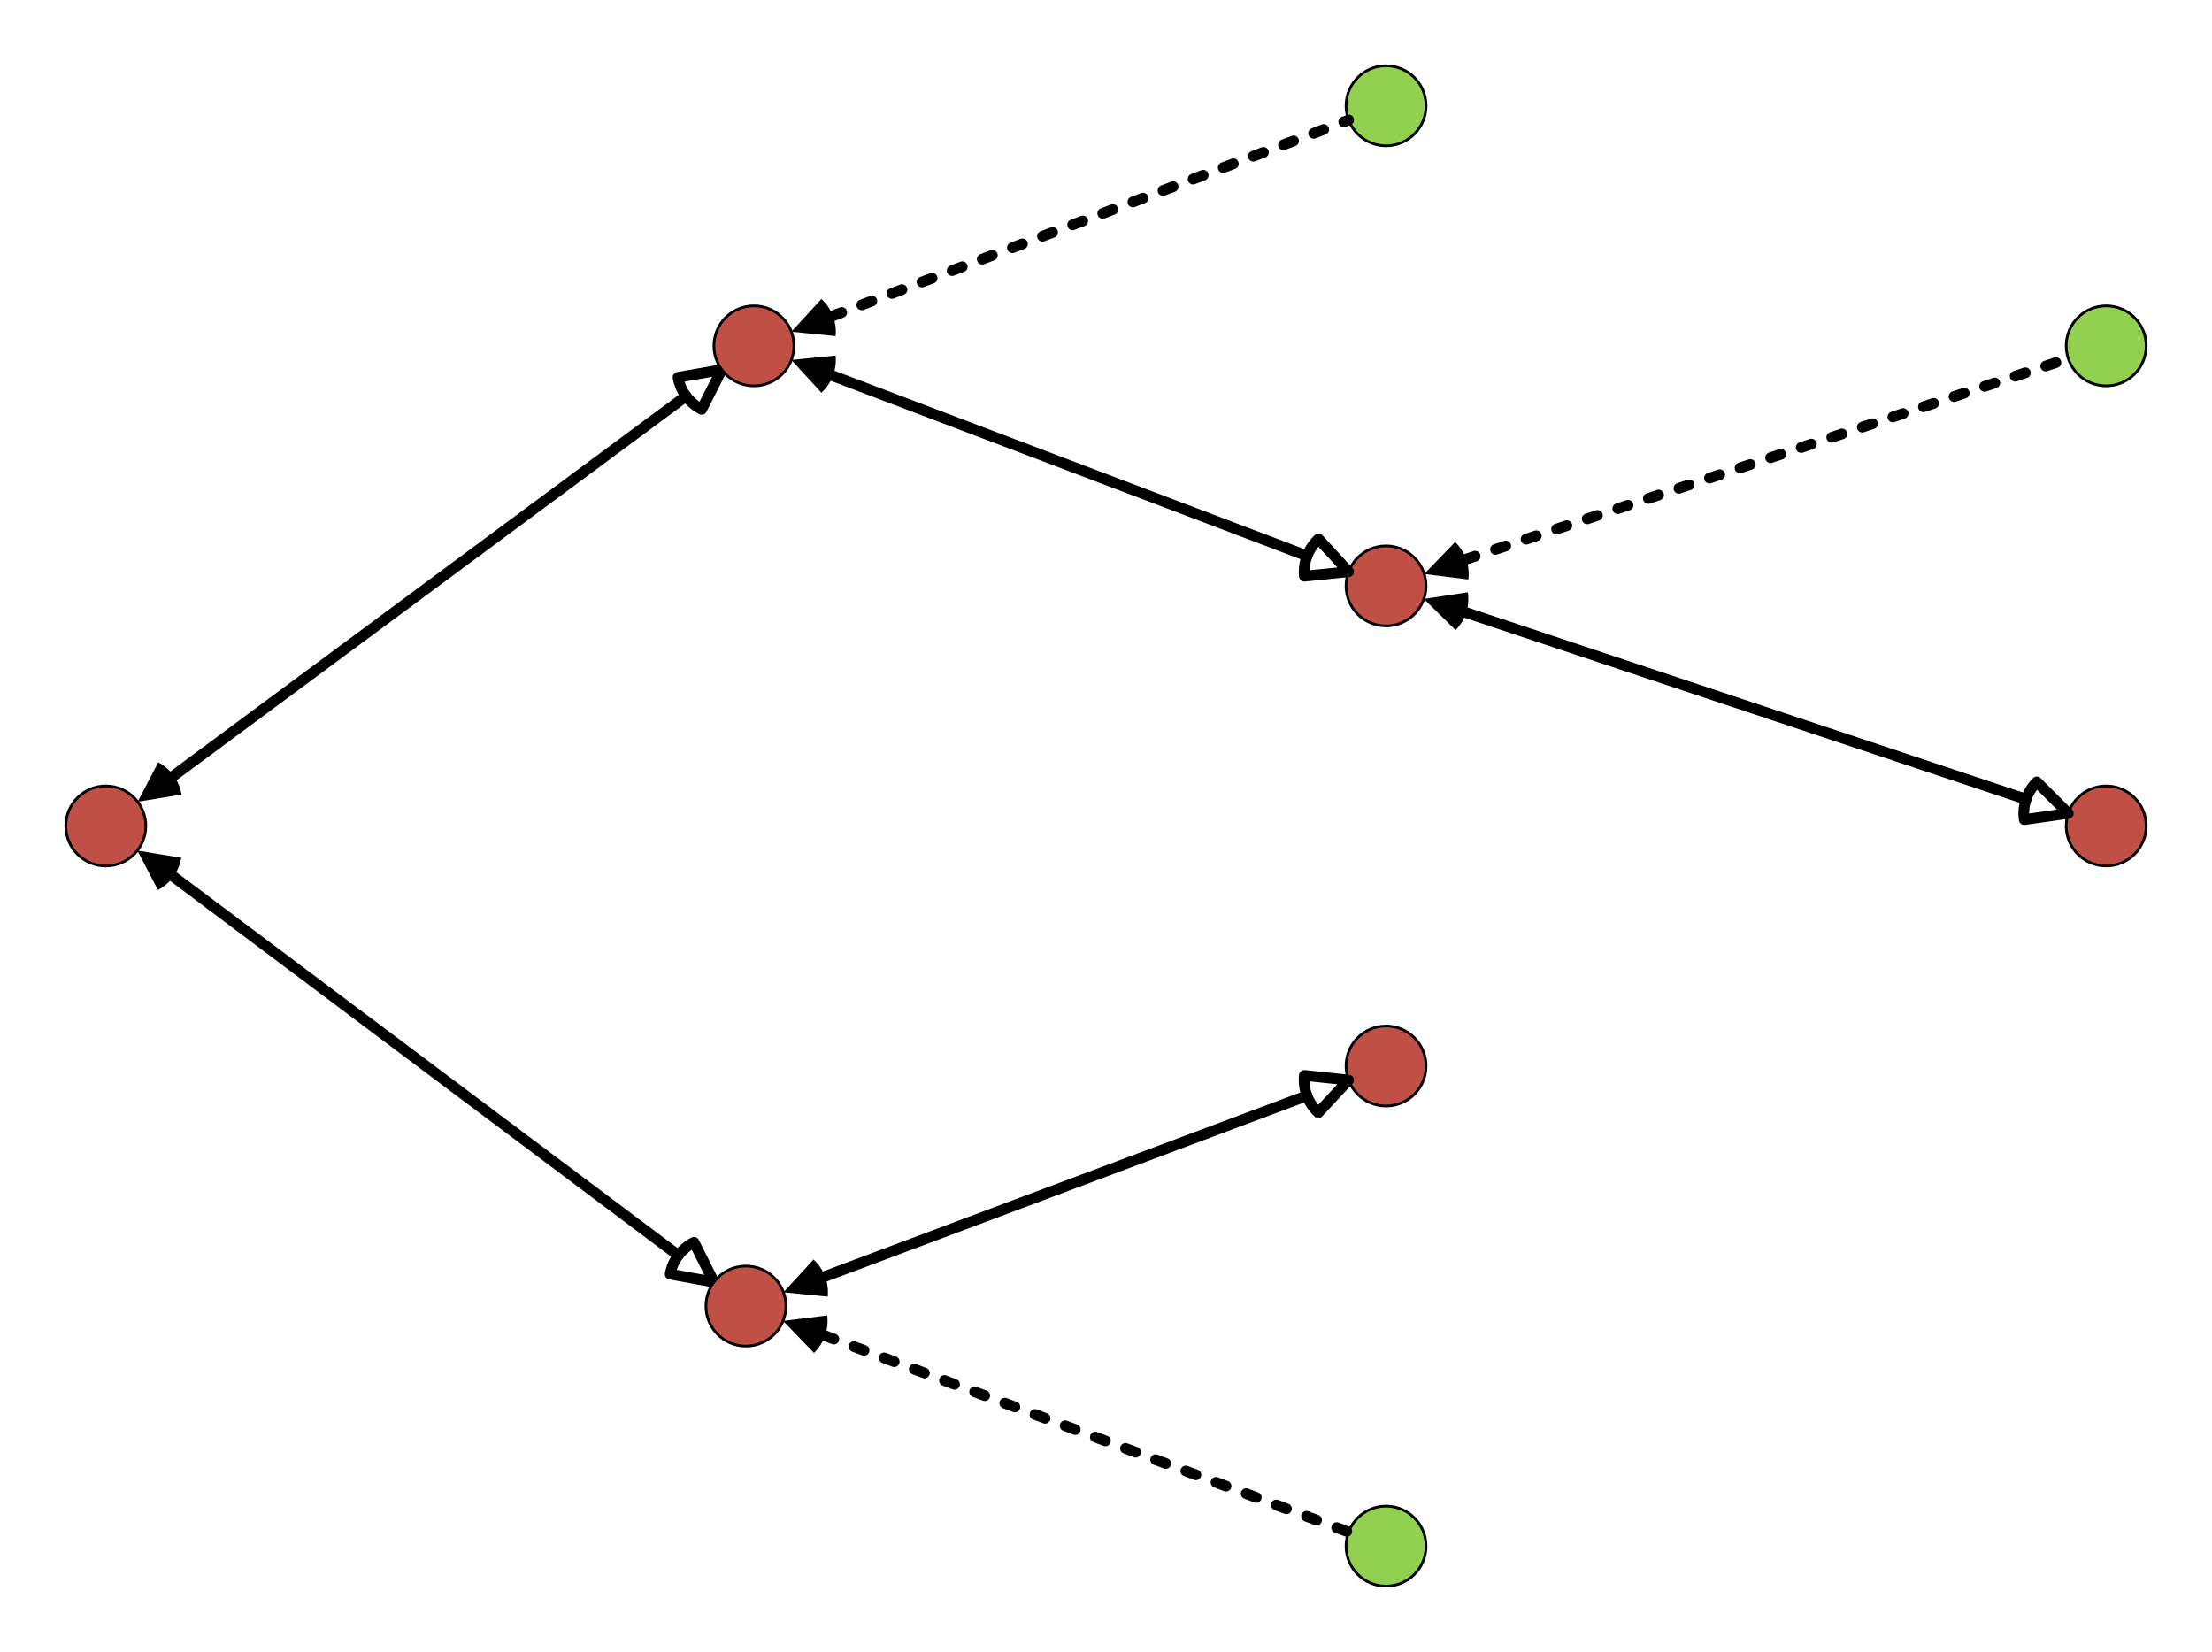
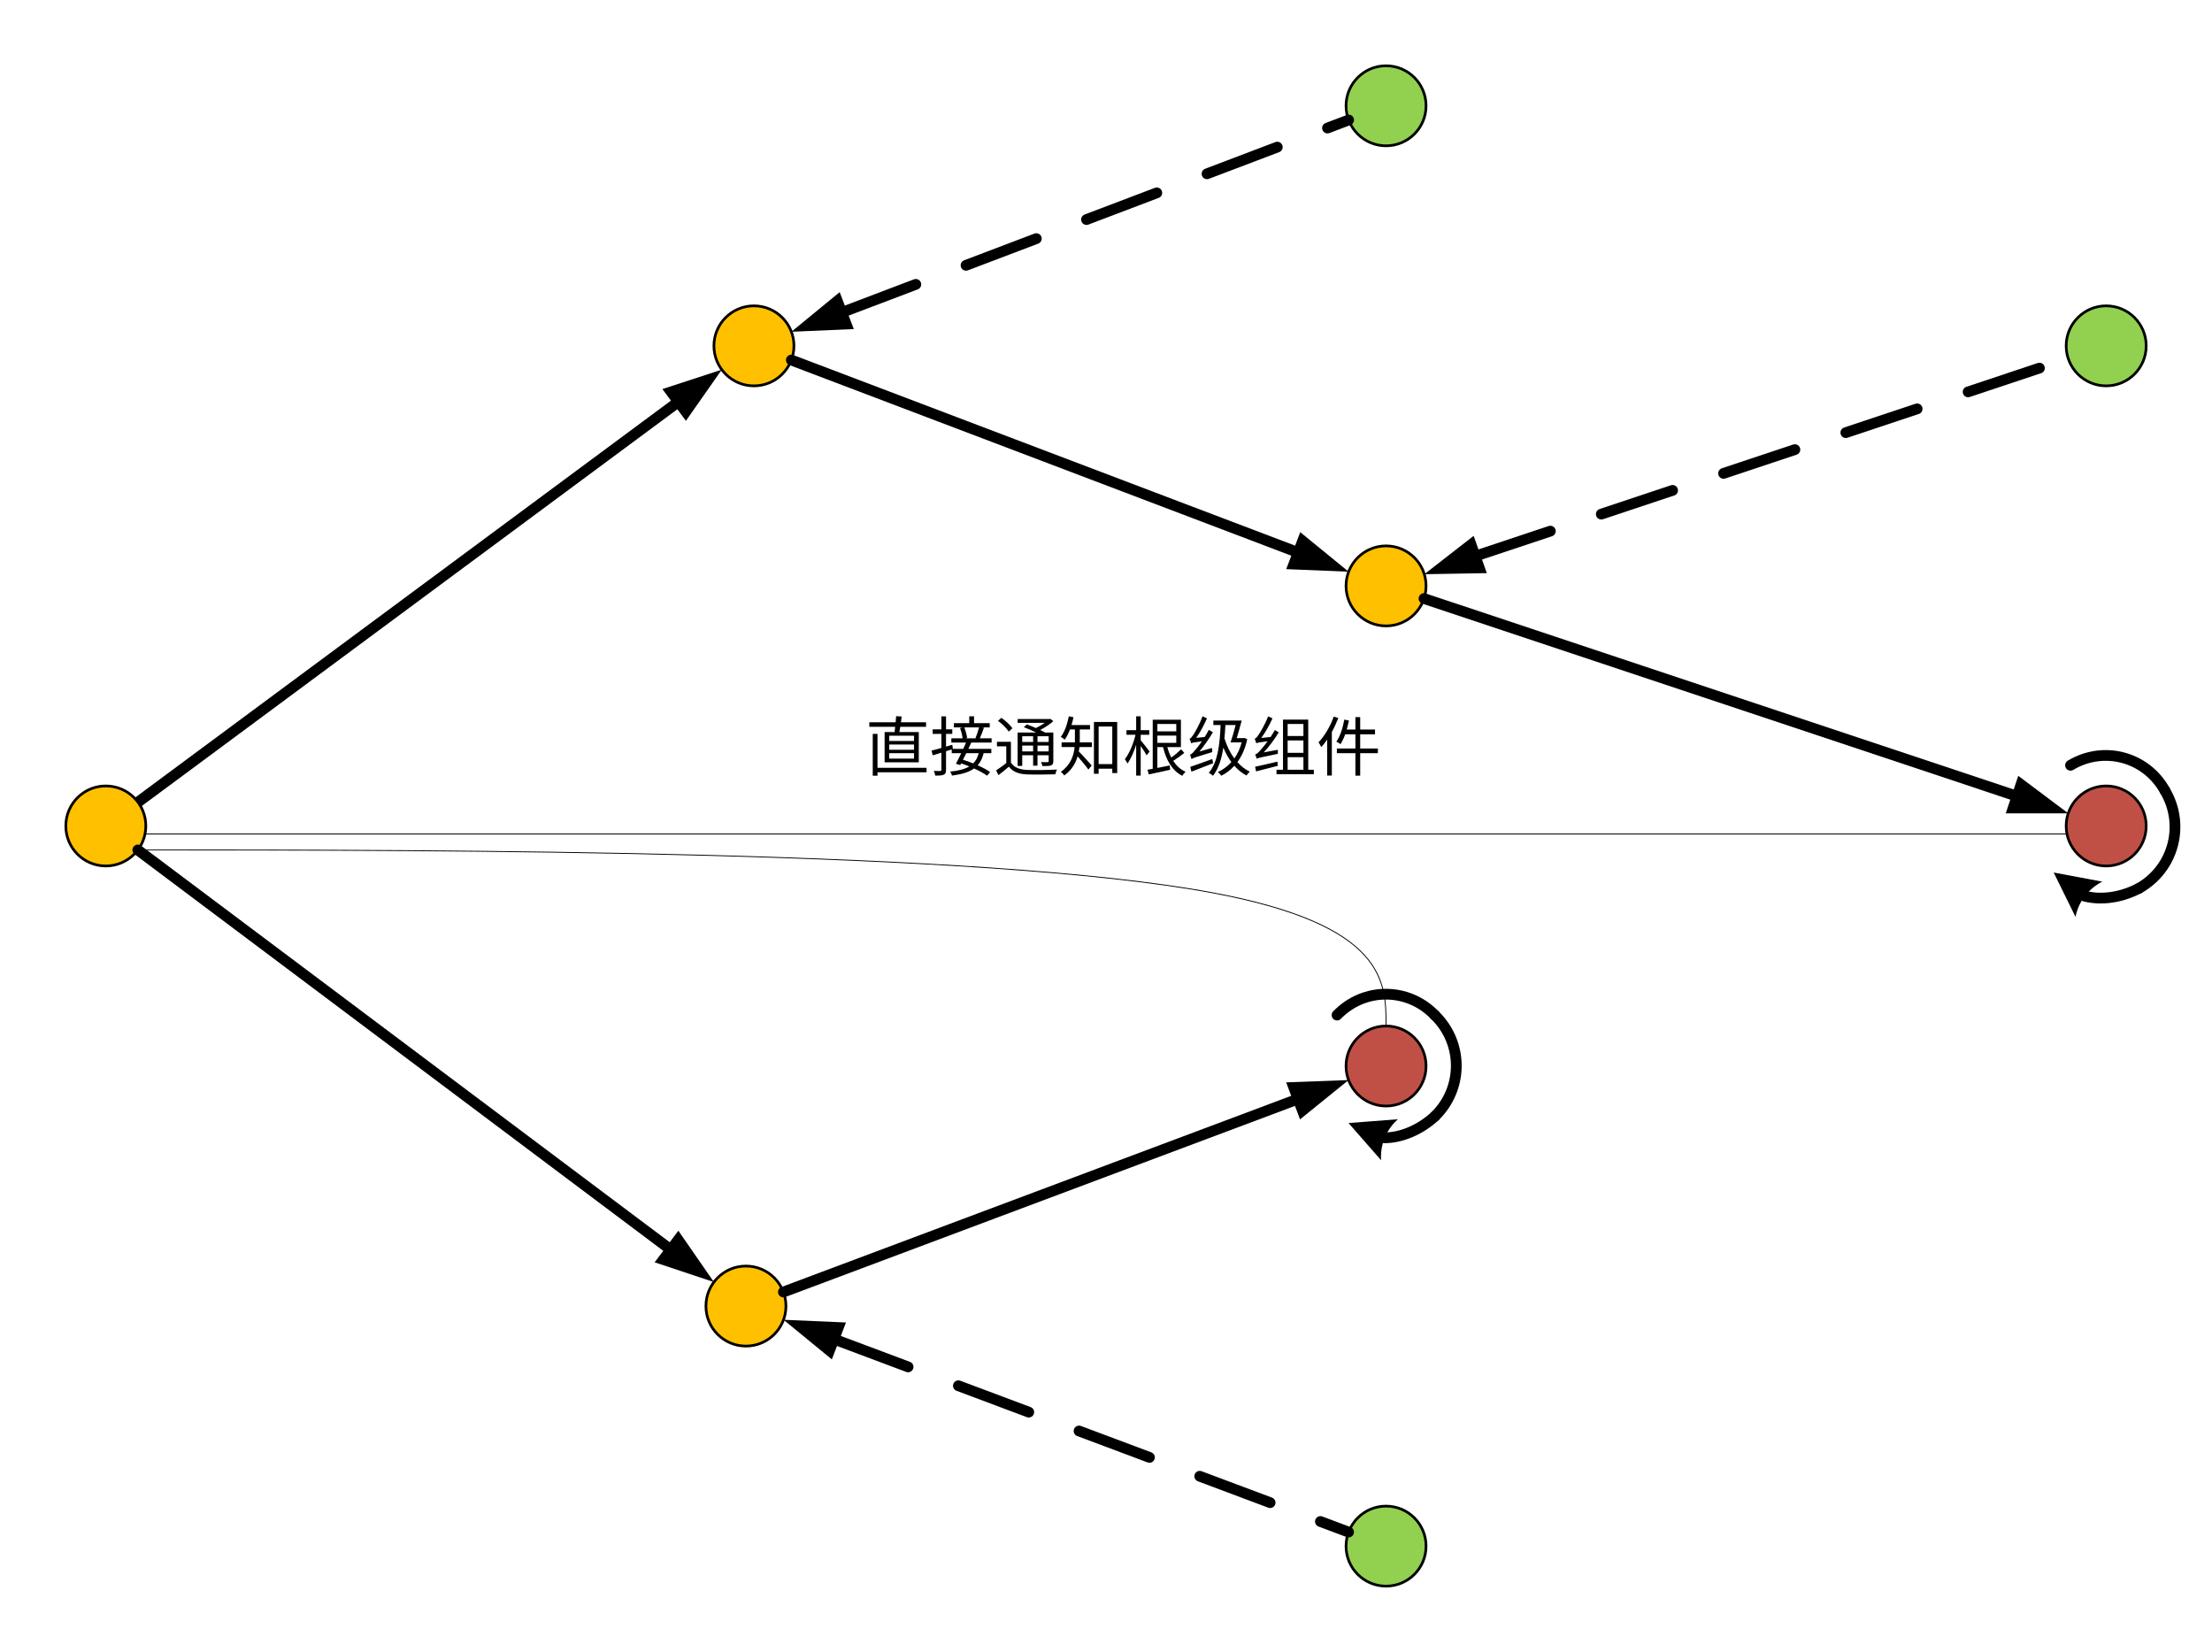
- <svg xmlns="http://www.w3.org/2000/svg" xmlns:ns1="http://schemas.microsoft.com/visio/2003/SVGExtensions/" xmlns:xlink="http://www.w3.org/1999/xlink" width="8.581in" height="6.408in" viewBox="0 0 617.852 461.402" xml:space="preserve" color-interpolation-filters="sRGB" class="st6">
+ <svg xmlns="http://www.w3.org/2000/svg" xmlns:ns1="http://schemas.microsoft.com/visio/2003/SVGExtensions/" xmlns:xlink="http://www.w3.org/1999/xlink" width="8.581in" height="6.408in" viewBox="0 0 617.852 461.402" xml:space="preserve" color-interpolation-filters="sRGB" class="st13">
  <ns1:documentProperties ns1:langID="2052" ns1:metric="true" ns1:viewMarkup="false">
    <ns1:userDefs>
      <ns1:ud ns1:nameU="msvNoAutoConnect" ns1:val="VT0(0):26" />
    </ns1:userDefs>
  </ns1:documentProperties>
  <style type="text/css">
	
- 		.st1 {marker-end:url(#mrkr18-9);marker-start:url(#mrkr6-7);stroke:#000000;stroke-linecap:round;stroke-linejoin:round;stroke-width:3}
+ 		.st1 {marker-end:url(#mrkr13-6);stroke:#000000;stroke-linecap:round;stroke-linejoin:round;stroke-width:3}
		.st2 {fill:#000000;fill-opacity:1;stroke:#000000;stroke-opacity:1;stroke-width:0.543}
- 		.st3 {fill:#c05046;stroke:#000000;stroke-linecap:round;stroke-linejoin:round;stroke-width:0.75}
+ 		.st3 {fill:#ffc000;stroke:#000000;stroke-linecap:round;stroke-linejoin:round;stroke-width:0.75}
		.st4 {fill:#92d050;stroke:#000000;stroke-linecap:round;stroke-linejoin:round;stroke-width:0.75}
- 		.st5 {marker-start:url(#mrkr6-7);stroke:#000000;stroke-dasharray:3,6;stroke-linecap:round;stroke-linejoin:round;stroke-width:3}
- 		.st6 {fill:none;fill-rule:evenodd;font-size:12px;overflow:visible;stroke-linecap:square;stroke-miterlimit:3}
+ 		.st5 {fill:#c05046;stroke:#000000;stroke-linecap:round;stroke-linejoin:round;stroke-width:0.75}
+ 		.st6 {marker-start:url(#mrkr13-35);stroke:#000000;stroke-dasharray:21,15;stroke-linecap:round;stroke-linejoin:round;stroke-width:3}
+ 		.st7 {stroke:#000000;stroke-linecap:round;stroke-linejoin:round;stroke-width:3}
+ 		.st8 {marker-end:url(#mrkr5-73);stroke:#000000;stroke-linecap:round;stroke-linejoin:round;stroke-width:3}
+ 		.st9 {fill:#000000;fill-opacity:1;stroke:#000000;stroke-opacity:1;stroke-width:0.481}
+ 		.st10 {stroke:#000000;stroke-linecap:round;stroke-linejoin:round;stroke-width:0.24}
+ 		.st11 {fill:none;stroke:none;stroke-linecap:round;stroke-linejoin:round;stroke-width:0.75}
+ 		.st12 {fill:#000000;font-family:微软雅黑;font-size:1.5em}
+ 		.st13 {fill:none;fill-rule:evenodd;font-size:12px;overflow:visible;stroke-linecap:square;stroke-miterlimit:3}
	
	</style>
  <defs id="Markers">
-     <g id="lend6">
-       <path d="M 2 1 L 0 0 L 2.012 -1.006 C 2.329 -0.373 2.329 0.373 2.012 1.006 " style="stroke:none" />
+     <g id="lend13">
+       <path d="M 3 1 L 0 0 L 3 -1 L 3 1 " style="stroke:none" />
    </g>
-     <marker id="mrkr6-7" class="st2" ns1:arrowType="6" ns1:arrowSize="2" ns1:setback="4.02" refX="4.02" orient="auto" markerUnits="strokeWidth" overflow="visible">
-       <use xlink:href="#lend6" transform="scale(1.84) " />
+     <marker id="mrkr13-6" class="st2" ns1:arrowType="13" ns1:arrowSize="2" ns1:setback="5.52" refX="-5.52" orient="auto" markerUnits="strokeWidth" overflow="visible">
+       <use xlink:href="#lend13" transform="scale(-1.84,-1.84) " />
    </marker>
-     <g id="lend18">
-       <path d="M 2 1 L 0 0 L 2.012 -1.006 C 2.329 -0.373 2.329 0.373 2.012 1.006 " style="stroke-linecap:round;stroke-linejoin:round;fill:none" />
+     <marker id="mrkr13-35" class="st2" ns1:arrowType="13" ns1:arrowSize="2" ns1:setback="5.4" refX="5.4" orient="auto" markerUnits="strokeWidth" overflow="visible">
+       <use xlink:href="#lend13" transform="scale(1.84) " />
+     </marker>
+     <g id="lend5">
+       <path d="M 2 1 L 0 0 L 1.981 -0.993 C 1.672 -0.365 1.673 0.373 1.985 1 " style="stroke:none" />
    </g>
-     <marker id="mrkr18-9" class="st2" ns1:arrowType="18" ns1:arrowSize="2" ns1:setback="4.14" refX="-4.14" orient="auto" markerUnits="strokeWidth" overflow="visible">
-       <use xlink:href="#lend18" transform="scale(-1.84,-1.84) " />
+     <marker id="mrkr5-73" class="st9" ns1:arrowType="5" ns1:arrowSize="3" ns1:setback="3.52" refX="-3.52" orient="auto" markerUnits="strokeWidth" overflow="visible">
+       <use xlink:href="#lend5" transform="scale(-2.08,-2.08) " />
    </marker>
  </defs>
  <g ns1:mID="0" ns1:index="1" ns1:groupContext="foregroundPage">
    <ns1:pageProperties ns1:drawingScale="0.0393701" ns1:pageScale="0.0393701" ns1:drawingUnits="24" ns1:shadowOffsetX="8.50394" ns1:shadowOffsetY="-8.50394" ns1:shadowType="1" />
    <ns1:layer ns1:name="连接线" ns1:index="0" />
    <g id="shape31-1" ns1:mID="31" ns1:groupContext="shape" ns1:layerMember="0" transform="translate(38.5298,-237.353)">
-       <path d="M9.69 454.22 L9.98 454.01 L153.1 348" class="st1" />
+       <path d="M0 461.4 L149.77 350.46" class="st1" />
    </g>
-     <g id="shape40-10" ns1:mID="40" ns1:groupContext="shape" transform="translate(18.375,-219.526)">
+     <g id="shape40-7" ns1:mID="40" ns1:groupContext="shape" transform="translate(18.375,-219.526)">
      <ellipse cx="11.175" cy="450.227" rx="11.175" ry="11.175" class="st3" />
    </g>
-     <g id="shape41-12" ns1:mID="41" ns1:groupContext="shape" ns1:layerMember="0" transform="translate(38.4901,-223.996)">
-       <path d="M9.65 468.64 L9.94 468.85 L150.98 574.64" class="st1" />
+     <g id="shape41-9" ns1:mID="41" ns1:groupContext="shape" ns1:layerMember="0" transform="translate(38.4901,-223.996)">
+       <path d="M0 461.4 L147.67 572.16" class="st1" />
    </g>
-     <g id="shape42-19" ns1:mID="42" ns1:groupContext="shape" transform="translate(197.176,-85.4253)">
+     <g id="shape42-14" ns1:mID="42" ns1:groupContext="shape" transform="translate(197.176,-85.4253)">
      <ellipse cx="11.175" cy="450.227" rx="11.175" ry="11.175" class="st3" />
    </g>
-     <g id="shape43-21" ns1:mID="43" ns1:groupContext="shape" transform="translate(199.411,-353.626)">
+     <g id="shape43-16" ns1:mID="43" ns1:groupContext="shape" transform="translate(199.411,-353.626)">
      <ellipse cx="11.175" cy="450.227" rx="11.175" ry="11.175" class="st3" />
    </g>
-     <g id="shape79-23" ns1:mID="79" ns1:groupContext="shape" transform="translate(375.976,-420.677)">
+     <g id="shape79-18" ns1:mID="79" ns1:groupContext="shape" transform="translate(375.976,-420.677)">
      <ellipse cx="11.175" cy="450.227" rx="11.175" ry="11.175" class="st4" />
    </g>
-     <g id="shape80-25" ns1:mID="80" ns1:groupContext="shape" transform="translate(375.976,-286.576)">
+     <g id="shape80-20" ns1:mID="80" ns1:groupContext="shape" transform="translate(375.976,-286.576)">
      <ellipse cx="11.175" cy="450.227" rx="11.175" ry="11.175" class="st3" />
    </g>
-     <g id="shape81-27" ns1:mID="81" ns1:groupContext="shape" transform="translate(375.976,-152.476)">
-       <ellipse cx="11.175" cy="450.227" rx="11.175" ry="11.175" class="st3" />
+     <g id="shape81-22" ns1:mID="81" ns1:groupContext="shape" transform="translate(375.976,-152.476)">
+       <ellipse cx="11.175" cy="450.227" rx="11.175" ry="11.175" class="st5" />
    </g>
-     <g id="shape82-29" ns1:mID="82" ns1:groupContext="shape" transform="translate(375.976,-18.375)">
+     <g id="shape82-24" ns1:mID="82" ns1:groupContext="shape" transform="translate(375.976,-18.375)">
      <ellipse cx="11.175" cy="450.227" rx="11.175" ry="11.175" class="st4" />
    </g>
-     <g id="shape83-31" ns1:mID="83" ns1:groupContext="shape" transform="translate(577.127,-219.526)">
-       <ellipse cx="11.175" cy="450.227" rx="11.175" ry="11.175" class="st3" />
+     <g id="shape83-26" ns1:mID="83" ns1:groupContext="shape" transform="translate(577.127,-219.526)">
+       <ellipse cx="11.175" cy="450.227" rx="11.175" ry="11.175" class="st5" />
    </g>
-     <g id="shape84-33" ns1:mID="84" ns1:groupContext="shape" transform="translate(577.127,-353.626)">
+     <g id="shape84-28" ns1:mID="84" ns1:groupContext="shape" transform="translate(577.127,-353.626)">
      <ellipse cx="11.175" cy="450.227" rx="11.175" ry="11.175" class="st4" />
    </g>
-     <g id="shape85-35" ns1:mID="85" ns1:groupContext="shape" ns1:layerMember="0" transform="translate(221.033,-368.769)">
-       <path d="M11.27 457.12 L11.61 456.99 L155.67 402.29" class="st5" />
+     <g id="shape85-30" ns1:mID="85" ns1:groupContext="shape" ns1:layerMember="0" transform="translate(221.033,-368.769)">
+       <path d="M15.14 455.65 L15.48 455.52 L155.67 402.29" class="st6" />
    </g>
-     <g id="shape86-40" ns1:mID="86" ns1:groupContext="shape" ns1:layerMember="0" transform="translate(221.033,-360.834)">
-       <path d="M11.27 465.68 L11.61 465.81 L144.06 516.11" class="st1" />
+     <g id="shape86-36" ns1:mID="86" ns1:groupContext="shape" ns1:layerMember="0" transform="translate(221.033,-360.834)">
+       <path d="M0 461.4 L140.19 514.64" class="st1" />
    </g>
-     <g id="shape87-47" ns1:mID="87" ns1:groupContext="shape" ns1:layerMember="0" transform="translate(218.814,-100.524)">
-       <path d="M11.29 457.17 L11.63 457.04 L146.24 406.56" class="st1" />
+     <g id="shape87-41" ns1:mID="87" ns1:groupContext="shape" ns1:layerMember="0" transform="translate(218.814,-100.524)">
+       <path d="M0 461.4 L142.37 408.01" class="st1" />
    </g>
-     <g id="shape88-54" ns1:mID="88" ns1:groupContext="shape" ns1:layerMember="0" transform="translate(218.814,-92.6765)">
-       <path d="M11.29 465.64 L11.63 465.76 L157.87 520.6" class="st5" />
+     <g id="shape88-46" ns1:mID="88" ns1:groupContext="shape" ns1:layerMember="0" transform="translate(218.814,-92.6765)">
+       <path d="M15.17 467.09 L15.51 467.22 L157.87 520.6" class="st6" />
    </g>
-     <g id="shape89-59" ns1:mID="89" ns1:groupContext="shape" ns1:layerMember="0" transform="translate(397.753,-301.285)">
-       <path d="M11.44 457.59 L11.78 457.47 L179.95 401.42" class="st5" />
+     <g id="shape89-51" ns1:mID="89" ns1:groupContext="shape" ns1:layerMember="0" transform="translate(397.753,-301.285)">
+       <path d="M15.37 456.28 L15.71 456.16 L179.95 401.42" class="st6" />
    </g>
-     <g id="shape90-64" ns1:mID="90" ns1:groupContext="shape" ns1:layerMember="0" transform="translate(397.753,-294.217)">
-       <path d="M11.44 465.22 L11.78 465.33 L168.17 517.46" class="st1" />
+     <g id="shape90-56" ns1:mID="90" ns1:groupContext="shape" ns1:layerMember="0" transform="translate(397.753,-294.217)">
+       <path d="M0 461.4 L164.24 516.15" class="st1" />
+     </g>
+     <g id="group98-61" transform="translate(961.471,-7.45121) rotate(60)" ns1:mID="98" ns1:groupContext="group">
+       <g id="shape94-62" ns1:mID="94" ns1:groupContext="shape" transform="translate(-326.258,116.144) rotate(-45)">
+         <path d="M0 461.4 A19.304 19.929 0 0 1 27.3 461.4" class="st7" />
+       </g>
+       <g id="shape95-65" ns1:mID="95" ns1:groupContext="shape" transform="translate(345.653,96.8401) rotate(45)">
+         <path d="M0 461.4 A19.929 20.322 0 0 1 28.18 461.4" class="st7" />
+       </g>
+       <g id="shape96-68" ns1:mID="96" ns1:groupContext="shape" transform="translate(389.226,743.792) rotate(130.681)">
+         <path d="M-0 461.4 A19.519 14.94 139.11 0 1 14.46 456.44 L14.78 456.6" class="st8" />
+       </g>
+     </g>
+     <g id="group99-74" transform="translate(686.284,-29.3015) rotate(45)" ns1:mID="99" ns1:groupContext="group">
+       <g id="shape100-75" ns1:mID="100" ns1:groupContext="shape" transform="translate(-326.258,116.144) rotate(-45)">
+         <path d="M0 461.4 A19.304 19.929 0 0 1 27.3 461.4" class="st7" />
+       </g>
+       <g id="shape101-78" ns1:mID="101" ns1:groupContext="shape" transform="translate(345.653,96.8401) rotate(45)">
+         <path d="M0 461.4 A19.929 20.322 0 0 1 28.18 461.4" class="st7" />
+       </g>
+       <g id="shape102-81" ns1:mID="102" ns1:groupContext="shape" transform="translate(389.226,743.792) rotate(130.681)">
+         <path d="M-0 461.4 A19.519 14.94 139.11 0 1 14.46 456.44 L14.78 456.6" class="st8" />
+       </g>
+     </g>
+     <g id="shape105-86" ns1:mID="105" ns1:groupContext="shape" ns1:layerMember="0" transform="translate(577.352,-221.387)">
+       <path d="M0 454.32 C-134.21 454.32 -402.64 454.32 -536.85 454.32" class="st10" />
+     </g>
+     <g id="shape106-89" ns1:mID="106" ns1:groupContext="shape" ns1:layerMember="0" transform="translate(387.151,-174.826)">
+       <path d="M0 461.4 C-0 449.11 0 433.2 -48.68 424.15 C-112.83 412.23 -261.49 412.23 -348.66 412.23" class="st10" />
+     </g>
+     <g id="shape107-92" ns1:mID="107" ns1:groupContext="shape" transform="translate(18.375,-240.422)">
+       <ns1:textBlock ns1:margins="rect(4,4,4,4)" ns1:tabSpace="42.5197" />
+       <ns1:textRect cx="211.1" cy="450.227" width="422.21" height="22.35" />
+       <rect x="0" y="439.052" width="422.201" height="22.35" class="st11" />
+       <text x="139.1" y="455.63" class="st12" ns1:langID="2052">
+         <ns1:paragraph ns1:horizAlign="1" />
+         <ns1:tabList />直接通知根级组件</text>
    </g>
  </g>
</svg>
